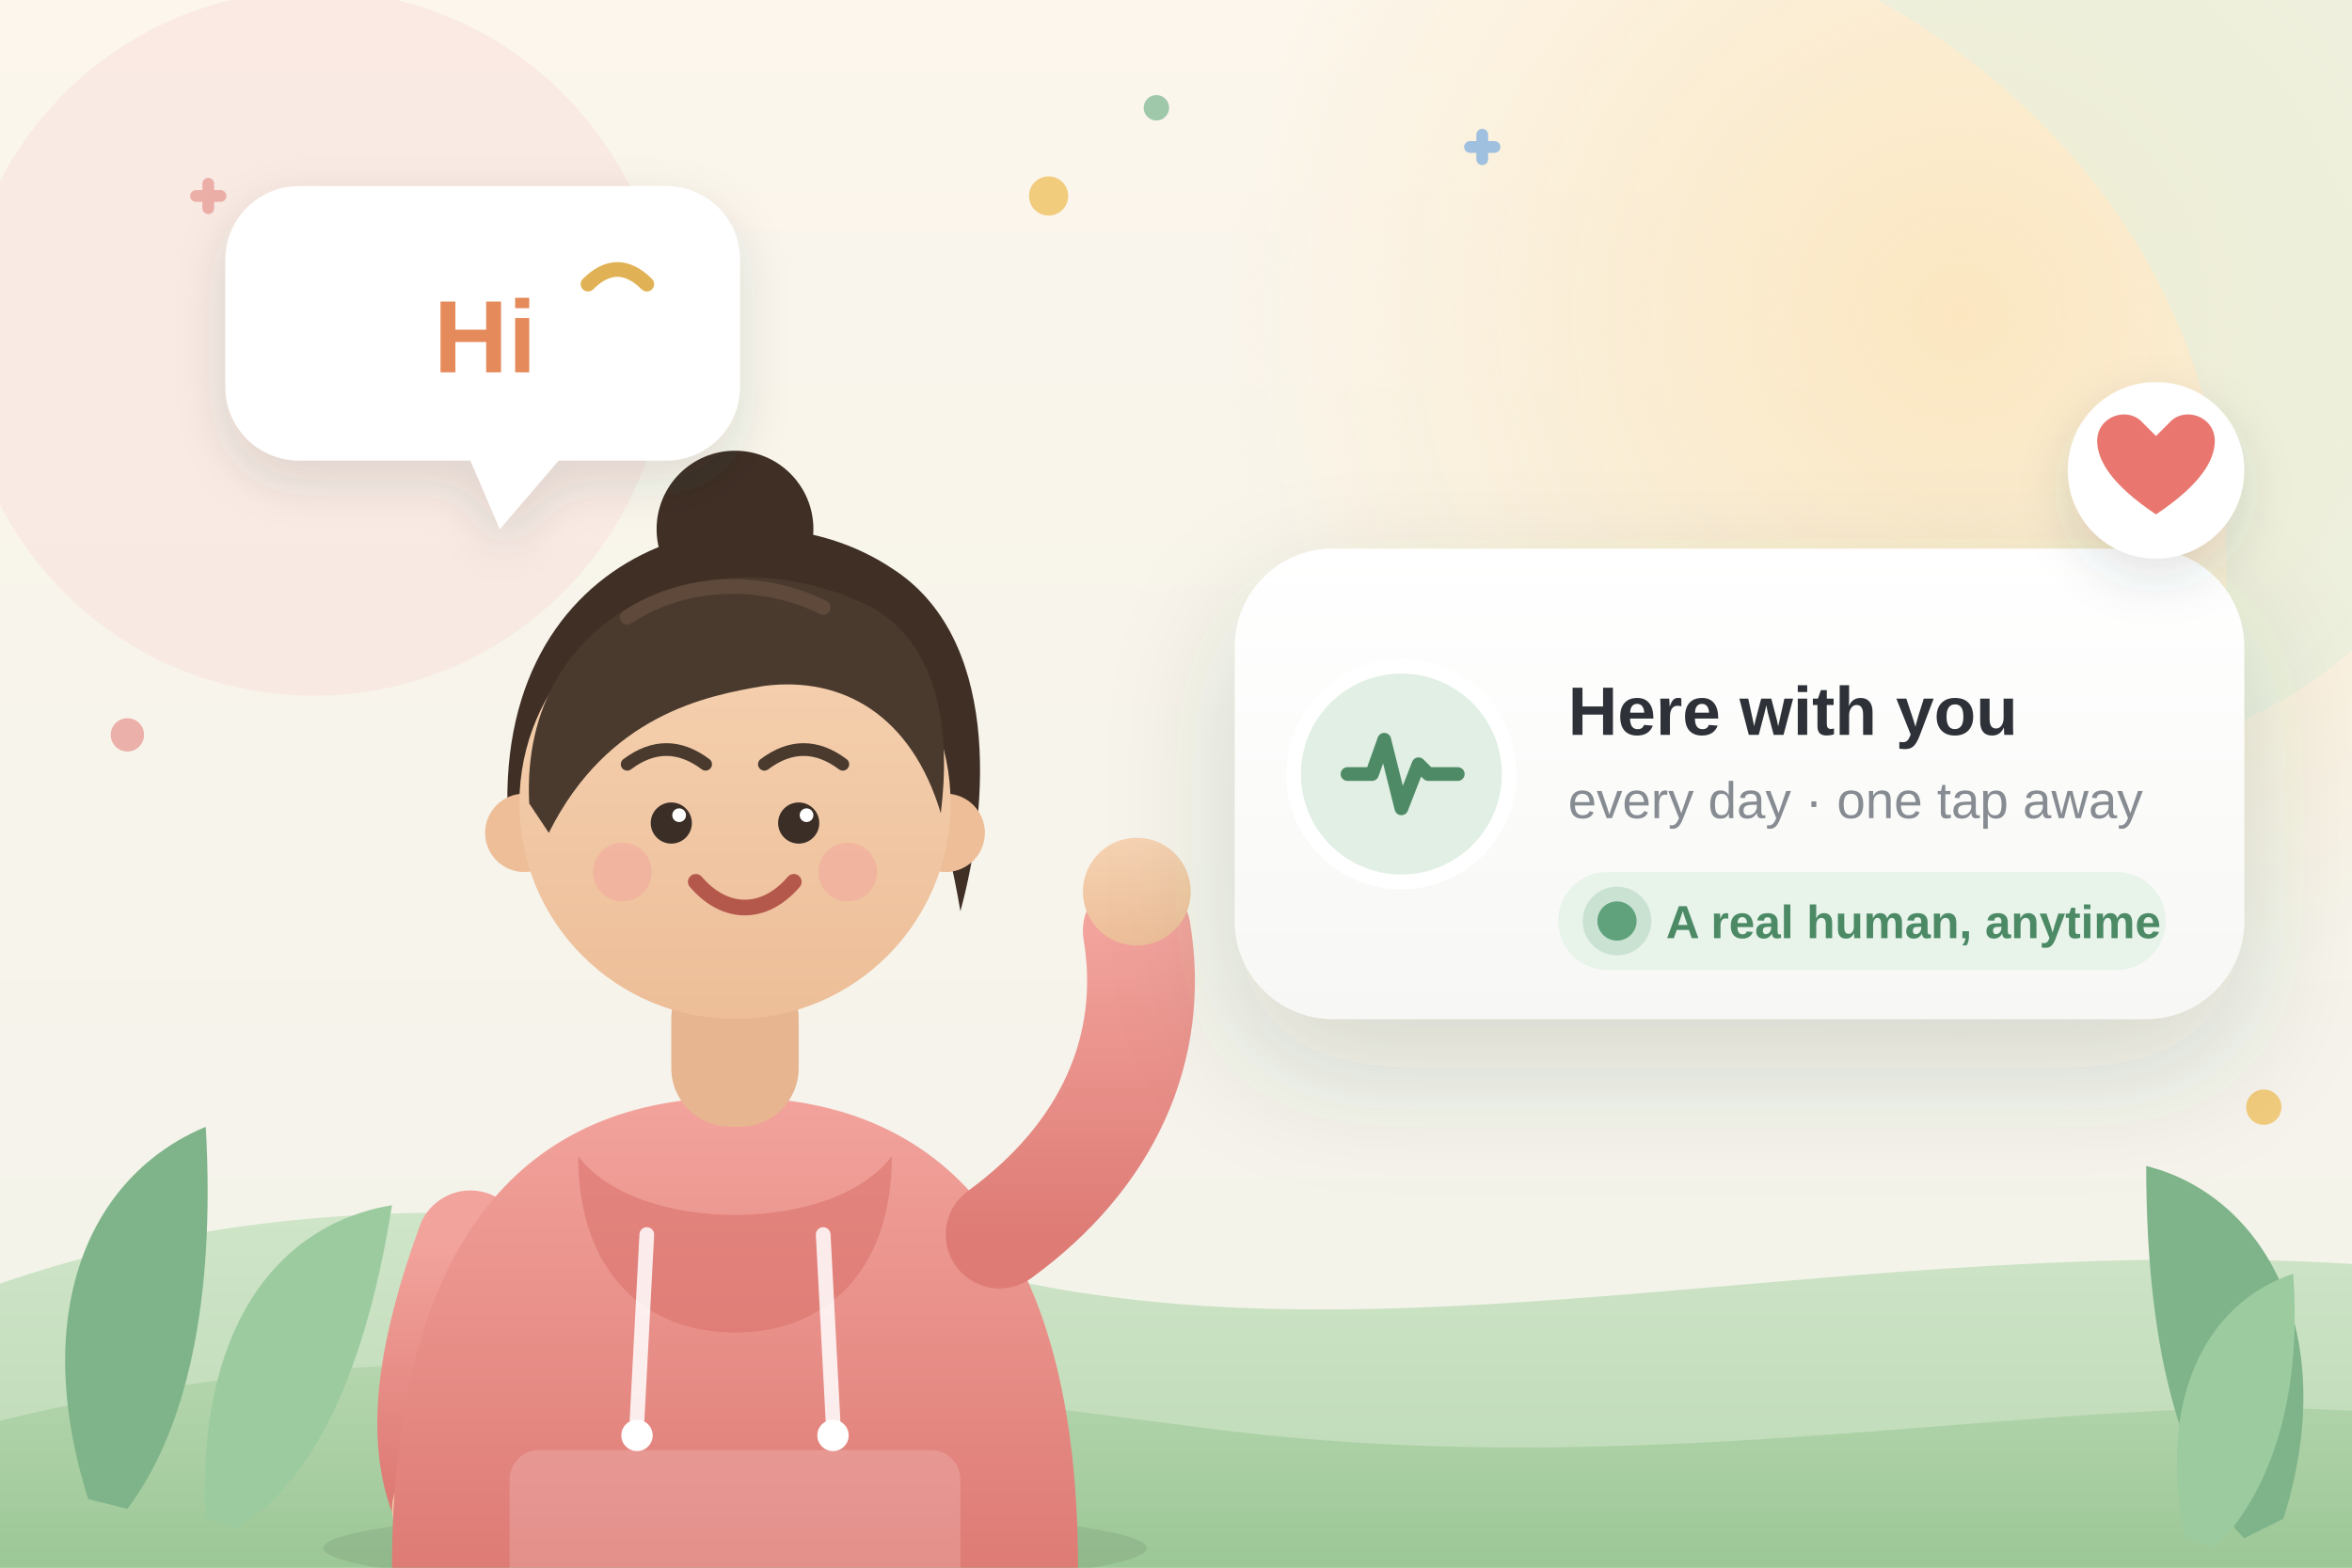
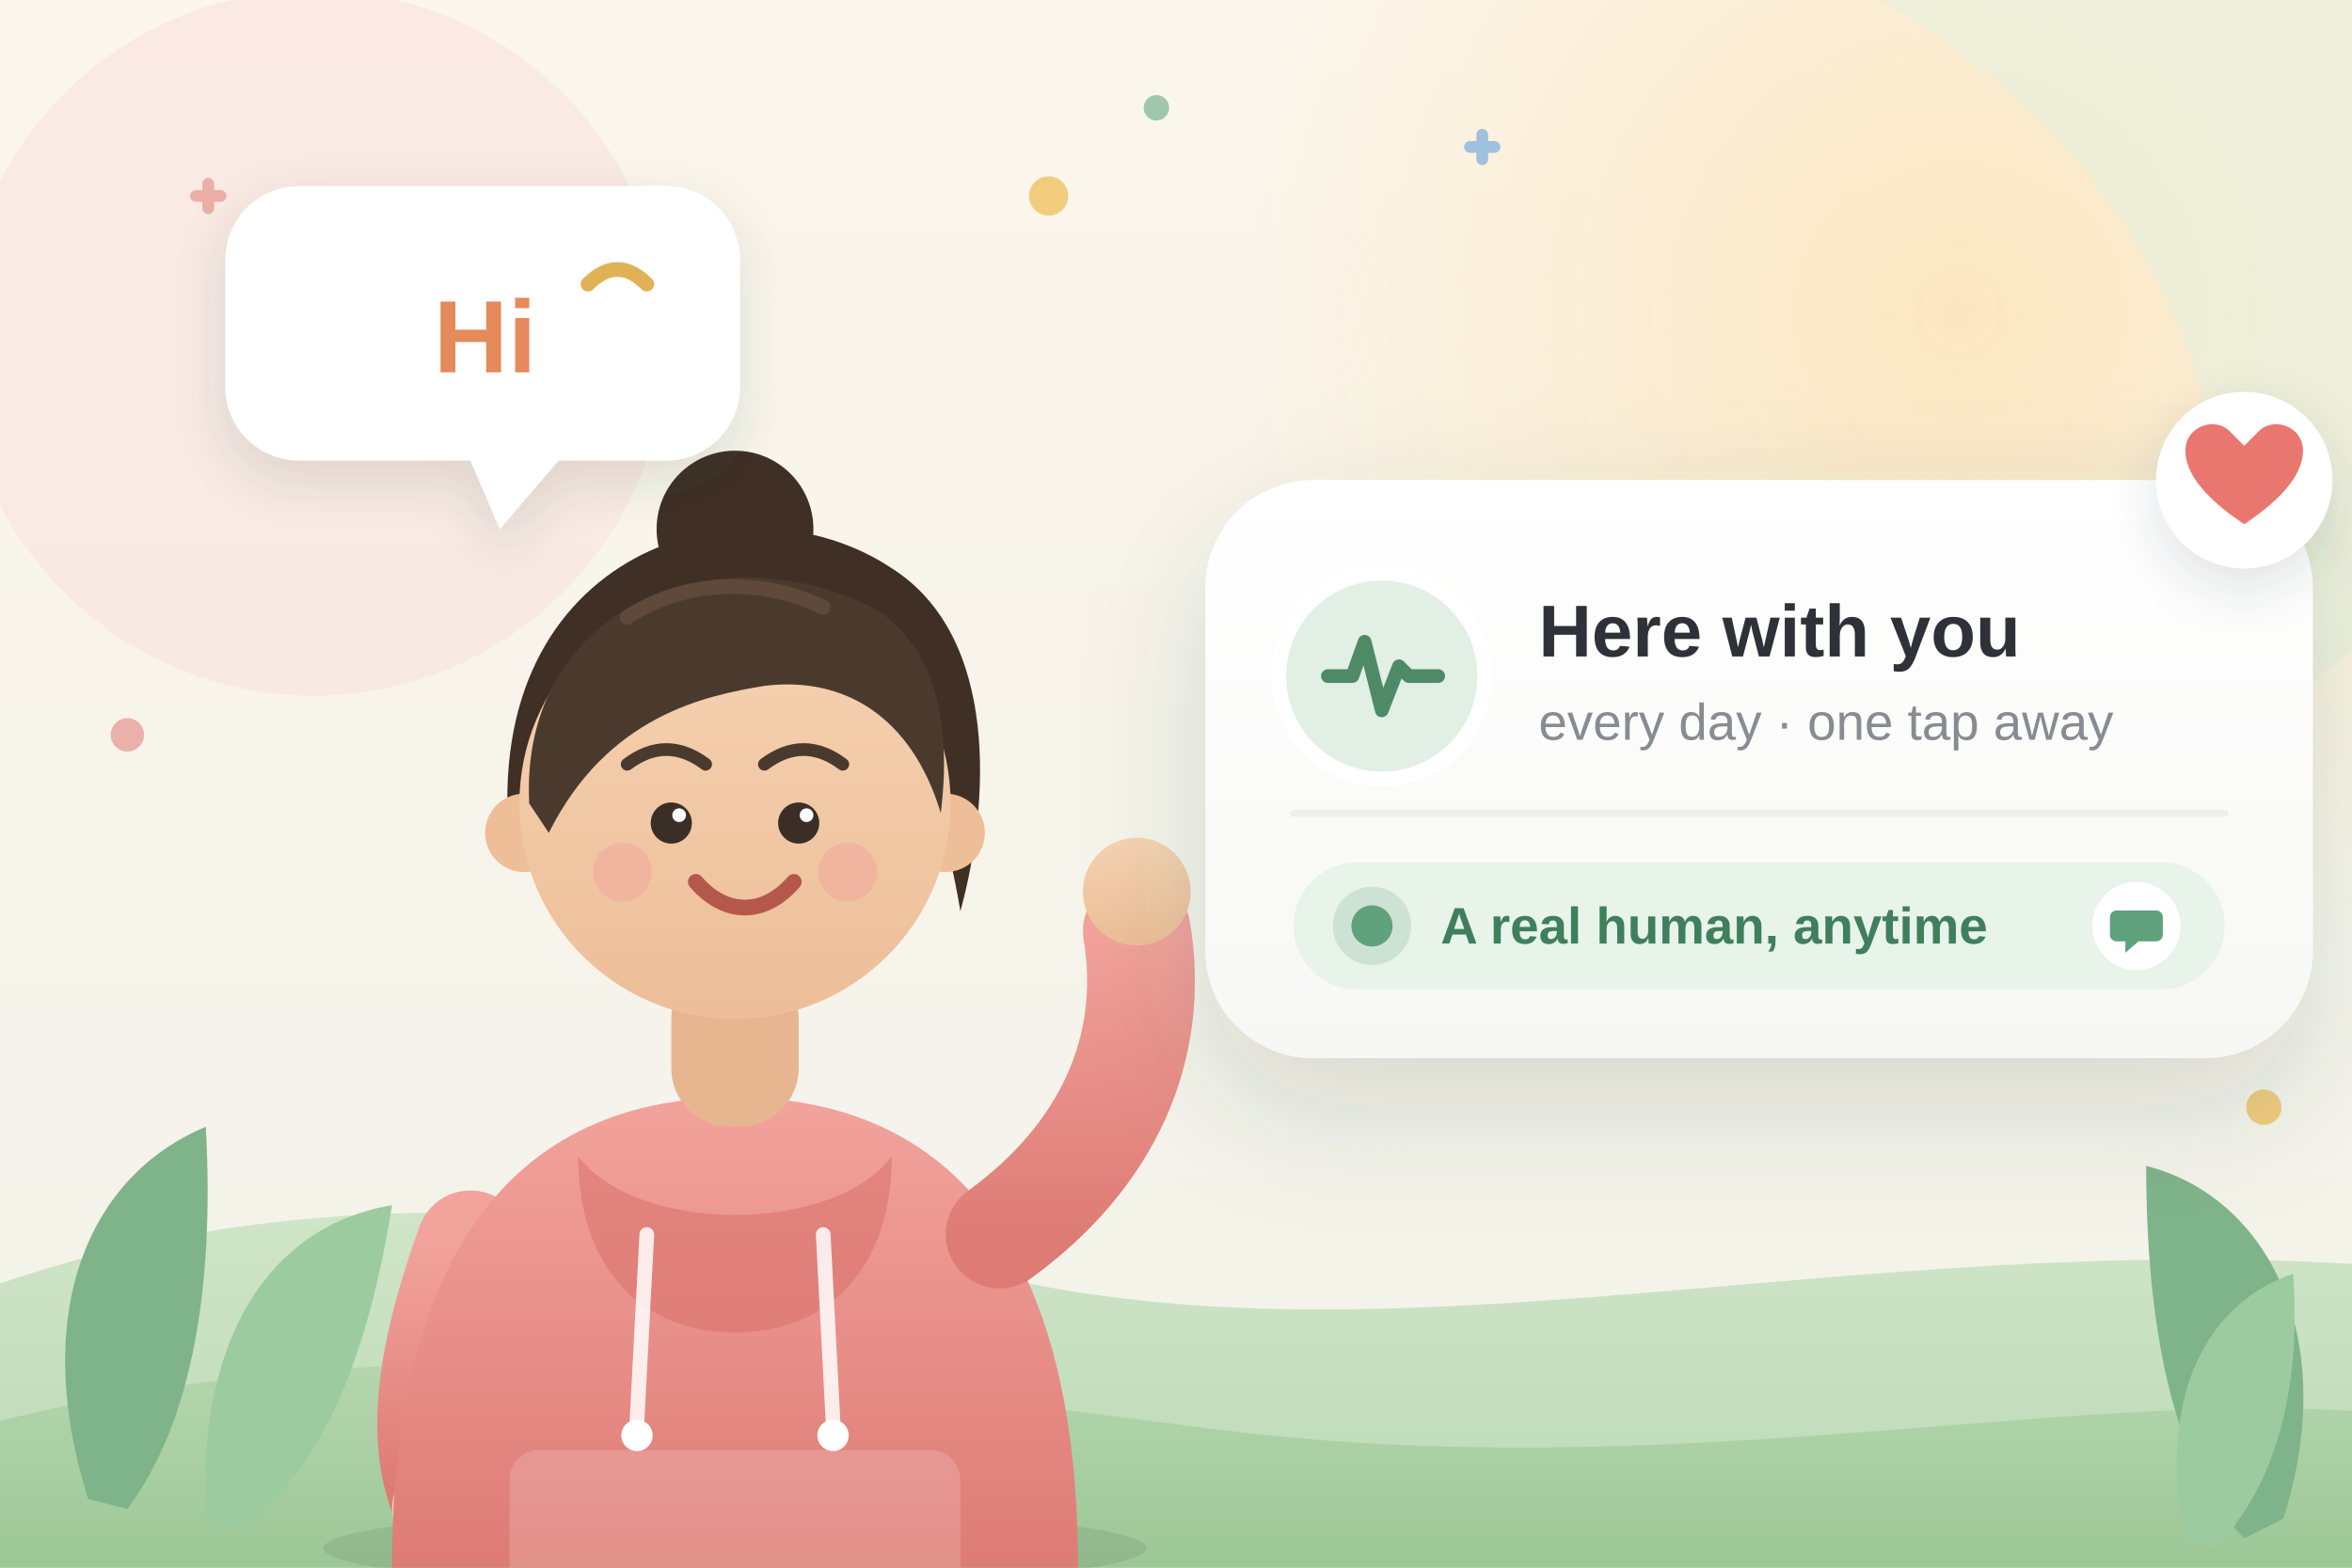
<svg xmlns="http://www.w3.org/2000/svg" viewBox="0 0 480 320" width="480" height="320">
  <defs>
    <linearGradient id="riBg" x1="0" y1="0" x2="0" y2="1">
      <stop offset="0" stop-color="#FCF6EC" />
      <stop offset="1" stop-color="#F2F2EA" />
    </linearGradient>
    <linearGradient id="riHood" x1="0" y1="0" x2="0" y2="1">
      <stop offset="0" stop-color="#F2A39C" />
      <stop offset="1" stop-color="#DE7B75" />
    </linearGradient>
    <linearGradient id="riSkin" x1="0" y1="0" x2="0" y2="1">
      <stop offset="0" stop-color="#F6D3B3" />
      <stop offset="1" stop-color="#EDBE98" />
    </linearGradient>
    <linearGradient id="riHill1" x1="0" y1="0" x2="0" y2="1">
      <stop offset="0" stop-color="#CFE5C8" />
      <stop offset="1" stop-color="#BBD9B4" />
    </linearGradient>
    <linearGradient id="riHill2" x1="0" y1="0" x2="0" y2="1">
      <stop offset="0" stop-color="#B5D6AE" />
      <stop offset="1" stop-color="#9CC796" />
    </linearGradient>
    <linearGradient id="riCard" x1="0" y1="0" x2="0" y2="1">
      <stop offset="0" stop-color="#FFFFFF" />
      <stop offset="1" stop-color="#F7F8F5" />
    </linearGradient>
    <radialGradient id="riSun" cx=".5" cy=".5" r=".5">
      <stop offset="0" stop-color="#FBE6BE" stop-opacity=".95" />
      <stop offset="1" stop-color="#FBE6BE" stop-opacity="0" />
    </radialGradient>
    <filter id="riSh" x="-30%" y="-30%" width="160%" height="170%">
      <feDropShadow dx="0" dy="10" stdDeviation="13" flood-color="#2F4A3A" flood-opacity=".16" />
    </filter>
    <filter id="riSoft" x="-30%" y="-30%" width="160%" height="170%">
      <feDropShadow dx="0" dy="4" stdDeviation="5" flood-color="#2F4A3A" flood-opacity=".14" />
    </filter>
  </defs>
  <rect width="480" height="320" fill="url(#riBg)" />
  <circle cx="400" cy="64" r="150" fill="url(#riSun)" />
  <path d="M330 -20 C420 0 470 70 450 150 C540 120 540 -40 420 -50 Z" fill="#E7EFDD" opacity=".65" />
  <circle cx="64" cy="70" r="72" fill="#F8E3DD" opacity=".6" />
  <g opacity=".85">
    <circle cx="214" cy="40" r="4" fill="#F0C46A" />
    <circle cx="236" cy="22" r="2.6" fill="#8FC0A0" />
    <circle cx="26" cy="150" r="3.4" fill="#E9A59E" />
    <circle cx="462" cy="226" r="3.6" fill="#F0C46A" />
    <path d="M300 30 l5 0 M302.5 27.5 l0 5" stroke="#8FB7DE" stroke-width="2.4" stroke-linecap="round" />
    <path d="M40 40 l5 0 M42.5 37.5 l0 5" stroke="#E9A59E" stroke-width="2.4" stroke-linecap="round" />
  </g>
  <path d="M0 262 C70 238 140 248 210 262 C290 278 380 252 480 258 L480 320 L0 320 Z" fill="url(#riHill1)" />
  <path d="M0 290 C90 268 170 282 250 292 C340 303 420 284 480 288 L480 320 L0 320 Z" fill="url(#riHill2)" />
  <g>
    <path d="M18 306 C6 268 18 240 42 230 C44 266 38 292 26 308 Z" fill="#7FB48A" />
    <path d="M42 310 C40 272 56 250 80 246 C74 284 62 304 48 312 Z" fill="#9CCBA0" />
    <path d="M466 310 C478 272 462 244 438 238 C438 278 446 302 458 314 Z" fill="#7FB48A" />
    <path d="M446 314 C440 286 450 266 468 260 C470 288 462 306 452 316 Z" fill="#9CCBA0" />
  </g>
  <g>
    <ellipse cx="150" cy="316" rx="84" ry="8" fill="#2F4A3A" opacity=".12" />
    <path d="M96 254 C88 276 86 292 90 304" fill="none" stroke="url(#riHood)" stroke-width="22" stroke-linecap="round" />
    <circle cx="90" cy="308" r="10" fill="url(#riSkin)" />
    <path d="M80 320 C80 252 108 224 150 224 C192 224 220 252 220 320 Z" fill="url(#riHood)" />
    <path d="M118 236 C130 252 170 252 182 236 C182 260 168 272 150 272 C132 272 118 260 118 236 Z" fill="#D9706A" opacity=".55" />
    <path d="M132 252 L130 290 M168 252 L170 290" stroke="#fff" stroke-width="3" stroke-linecap="round" opacity=".85" />
    <circle cx="130" cy="293" r="3.2" fill="#fff" />
    <circle cx="170" cy="293" r="3.2" fill="#fff" />
    <path d="M110 296 h80 a6 6 0 0 1 6 6 v18 h-92 v-18 a6 6 0 0 1 6 -6 z" fill="#fff" opacity=".16" />
    <path d="M204 252 C226 236 236 214 232 190" fill="none" stroke="url(#riHood)" stroke-width="22" stroke-linecap="round" />
    <circle cx="232" cy="182" r="11" fill="url(#riSkin)" />
    <path d="M244 172 q6 -3 9 3 M246 184 q7 0 8 6" fill="none" stroke="#EBC29E" stroke-width="3" stroke-linecap="round" opacity=".0" />
    <rect x="137" y="196" width="26" height="34" rx="12" fill="#E7B58F" />
    <circle cx="150" cy="108" r="16" fill="#3F2F25" />
    <path d="M104 172 C98 112 152 96 182 116 C204 130 202 164 196 186 C190 150 178 140 164 140 C150 138 128 146 118 186 Z" fill="#3F2F25" />
    <circle cx="107" cy="170" r="8" fill="#EDBE98" />
    <circle cx="193" cy="170" r="8" fill="#EDBE98" />
    <circle cx="150" cy="164" r="44" fill="url(#riSkin)" />
    <path d="M108 164 C106 124 146 108 178 124 C192 132 194 150 192 166 C186 146 172 138 156 140 C144 142 124 146 112 170 Z" fill="#4A3A2E" />
    <path d="M128 126 C140 118 156 118 168 124" fill="none" stroke="#6A5445" stroke-width="3" stroke-linecap="round" opacity=".6" />
    <path d="M128 156 q8 -6 16 0 M156 156 q8 -6 16 0" fill="none" stroke="#4A3A2E" stroke-width="2.6" stroke-linecap="round" />
    <circle cx="137" cy="168" r="4.2" fill="#3A2E26" />
    <circle cx="163" cy="168" r="4.2" fill="#3A2E26" />
    <circle cx="138.6" cy="166.4" r="1.4" fill="#fff" />
    <circle cx="164.6" cy="166.4" r="1.4" fill="#fff" />
    <path d="M142 180 C148 187 156 187 162 180" fill="none" stroke="#B5584C" stroke-width="3.2" stroke-linecap="round" />
    <circle cx="127" cy="178" r="6" fill="#F2A79D" opacity=".55" />
    <circle cx="173" cy="178" r="6" fill="#F2A79D" opacity=".55" />
  </g>
  <g filter="url(#riSoft)">
    <path d="M62 38 h74 a15 15 0 0 1 15 15 v26 a15 15 0 0 1 -15 15 h-22 l-12 14 -6 -14 h-35 a15 15 0 0 1 -15 -15 v-26 a15 15 0 0 1 15 -15 z" fill="#fff" />
  </g>
  <text x="99" y="76" text-anchor="middle" font-family="'Avenir Next','Helvetica Neue',Arial,sans-serif" font-size="21" font-weight="800" fill="#E58A5B">Hi</text>
  <path d="M120 58 q6 -6 12 0" fill="none" stroke="#E0B255" stroke-width="3" stroke-linecap="round" />
-   <g filter="url(#riSh)">
-     <rect x="252" y="112" width="206" height="96" rx="20" fill="url(#riCard)" />
+   <g transform="translate(6 0)">
+     <g filter="url(#riSh)">
+       <rect x="240" y="98" width="226" height="118" rx="22" fill="url(#riCard)" />
+     </g>
+     <circle cx="276" cy="138" r="21" fill="#E1EFE4" />
+     <circle cx="276" cy="138" r="21" fill="none" stroke="#fff" stroke-width="3" />
+     <path d="M265 138 h5 l2.5 -7 3.5 14 3.5 -9 2 2 h6" fill="none" stroke="#4F8A66" stroke-width="2.8" stroke-linecap="round" stroke-linejoin="round" />
+     <text x="308" y="134" font-family="'Avenir Next','Helvetica Neue',Arial,sans-serif" font-size="15" font-weight="800" fill="#2E3238" textLength="104" lengthAdjust="spacingAndGlyphs">Here with you</text>
+     <text x="308" y="151" font-family="'Avenir Next','Helvetica Neue',Arial,sans-serif" font-size="10.5" fill="#868C92" textLength="124" lengthAdjust="spacingAndGlyphs">every day · one tap away</text>
+     <path d="M258 166 H448" stroke="#EDEFEA" stroke-width="1.5" stroke-linecap="round" />
+     <rect x="258" y="176" width="190" height="26" rx="13" fill="#E8F3EA" />
+     <circle cx="274" cy="189" r="4.2" fill="#5FA27C" />
+     <circle cx="274" cy="189" r="8" fill="#5FA27C" opacity=".2" />
+     <text x="288" y="192.6" font-family="'Avenir Next','Helvetica Neue',Arial,sans-serif" font-size="10.5" font-weight="800" fill="#3F7F5C" textLength="116" lengthAdjust="spacingAndGlyphs">A real human, anytime</text>
+     <g transform="translate(430 189)">
+       <circle r="9" fill="#fff" />
+       <path d="M-4.5 -3.5 h9 a1.5 1.5 0 0 1 1.5 1.5 v4 a1.5 1.5 0 0 1 -1.5 1.5 h-4 l-3 2.6 v-2.6 h-2 a1.5 1.5 0 0 1 -1.5 -1.5 v-4 a1.5 1.5 0 0 1 1.5 -1.5 z" fill="#5FA27C" transform="scale(.9)" />
+     </g>
+     <g filter="url(#riSoft)">
+       <circle cx="452" cy="98" r="18" fill="#fff" />
+     </g>
+     <path d="M452 107 c-9 -6 -12 -11 -12 -15 c0 -5 6 -7 9 -4 c1 1 2 2 3 3 c1 -1 2 -2 3 -3 c3 -3 9 -1 9 4 c0 4 -3 9 -12 15 z" fill="#E9776F" />
  </g>
-   <circle cx="286" cy="158" r="22" fill="#E1EFE4" />
-   <circle cx="286" cy="158" r="22" fill="none" stroke="#fff" stroke-width="3" />
-   <path d="M275 158 h5 l2.5 -7 3.5 14 3.5 -9 2 2 h6" fill="none" stroke="#4F8A66" stroke-width="2.8" stroke-linecap="round" stroke-linejoin="round" />
-   <text x="320" y="150" font-family="'Avenir Next','Helvetica Neue',Arial,sans-serif" font-size="14" font-weight="800" fill="#2E3238" textLength="94" lengthAdjust="spacingAndGlyphs">Here with you</text>
-   <text x="320" y="167" font-family="'Avenir Next','Helvetica Neue',Arial,sans-serif" font-size="10.5" fill="#868C92" textLength="112" lengthAdjust="spacingAndGlyphs">every day · one tap away</text>
-   <rect x="318" y="178" width="124" height="20" rx="10" fill="#E8F3EA" />
-   <circle cx="330" cy="188" r="4" fill="#5FA27C" />
-   <circle cx="330" cy="188" r="7" fill="#5FA27C" opacity=".22" />
-   <text x="340" y="191.5" font-family="'Avenir Next','Helvetica Neue',Arial,sans-serif" font-size="9.5" font-weight="800" fill="#4C8A66" textLength="98" lengthAdjust="spacingAndGlyphs">A real human, anytime</text>
-   <g filter="url(#riSoft)">
-     <circle cx="440" cy="96" r="18" fill="#fff" />
-   </g>
-   <path d="M440 105 c-9 -6 -12 -11 -12 -15 c0 -5 6 -7 9 -4 c1 1 2 2 3 3 c1 -1 2 -2 3 -3 c3 -3 9 -1 9 4 c0 4 -3 9 -12 15 z" fill="#E9776F" />
</svg>
